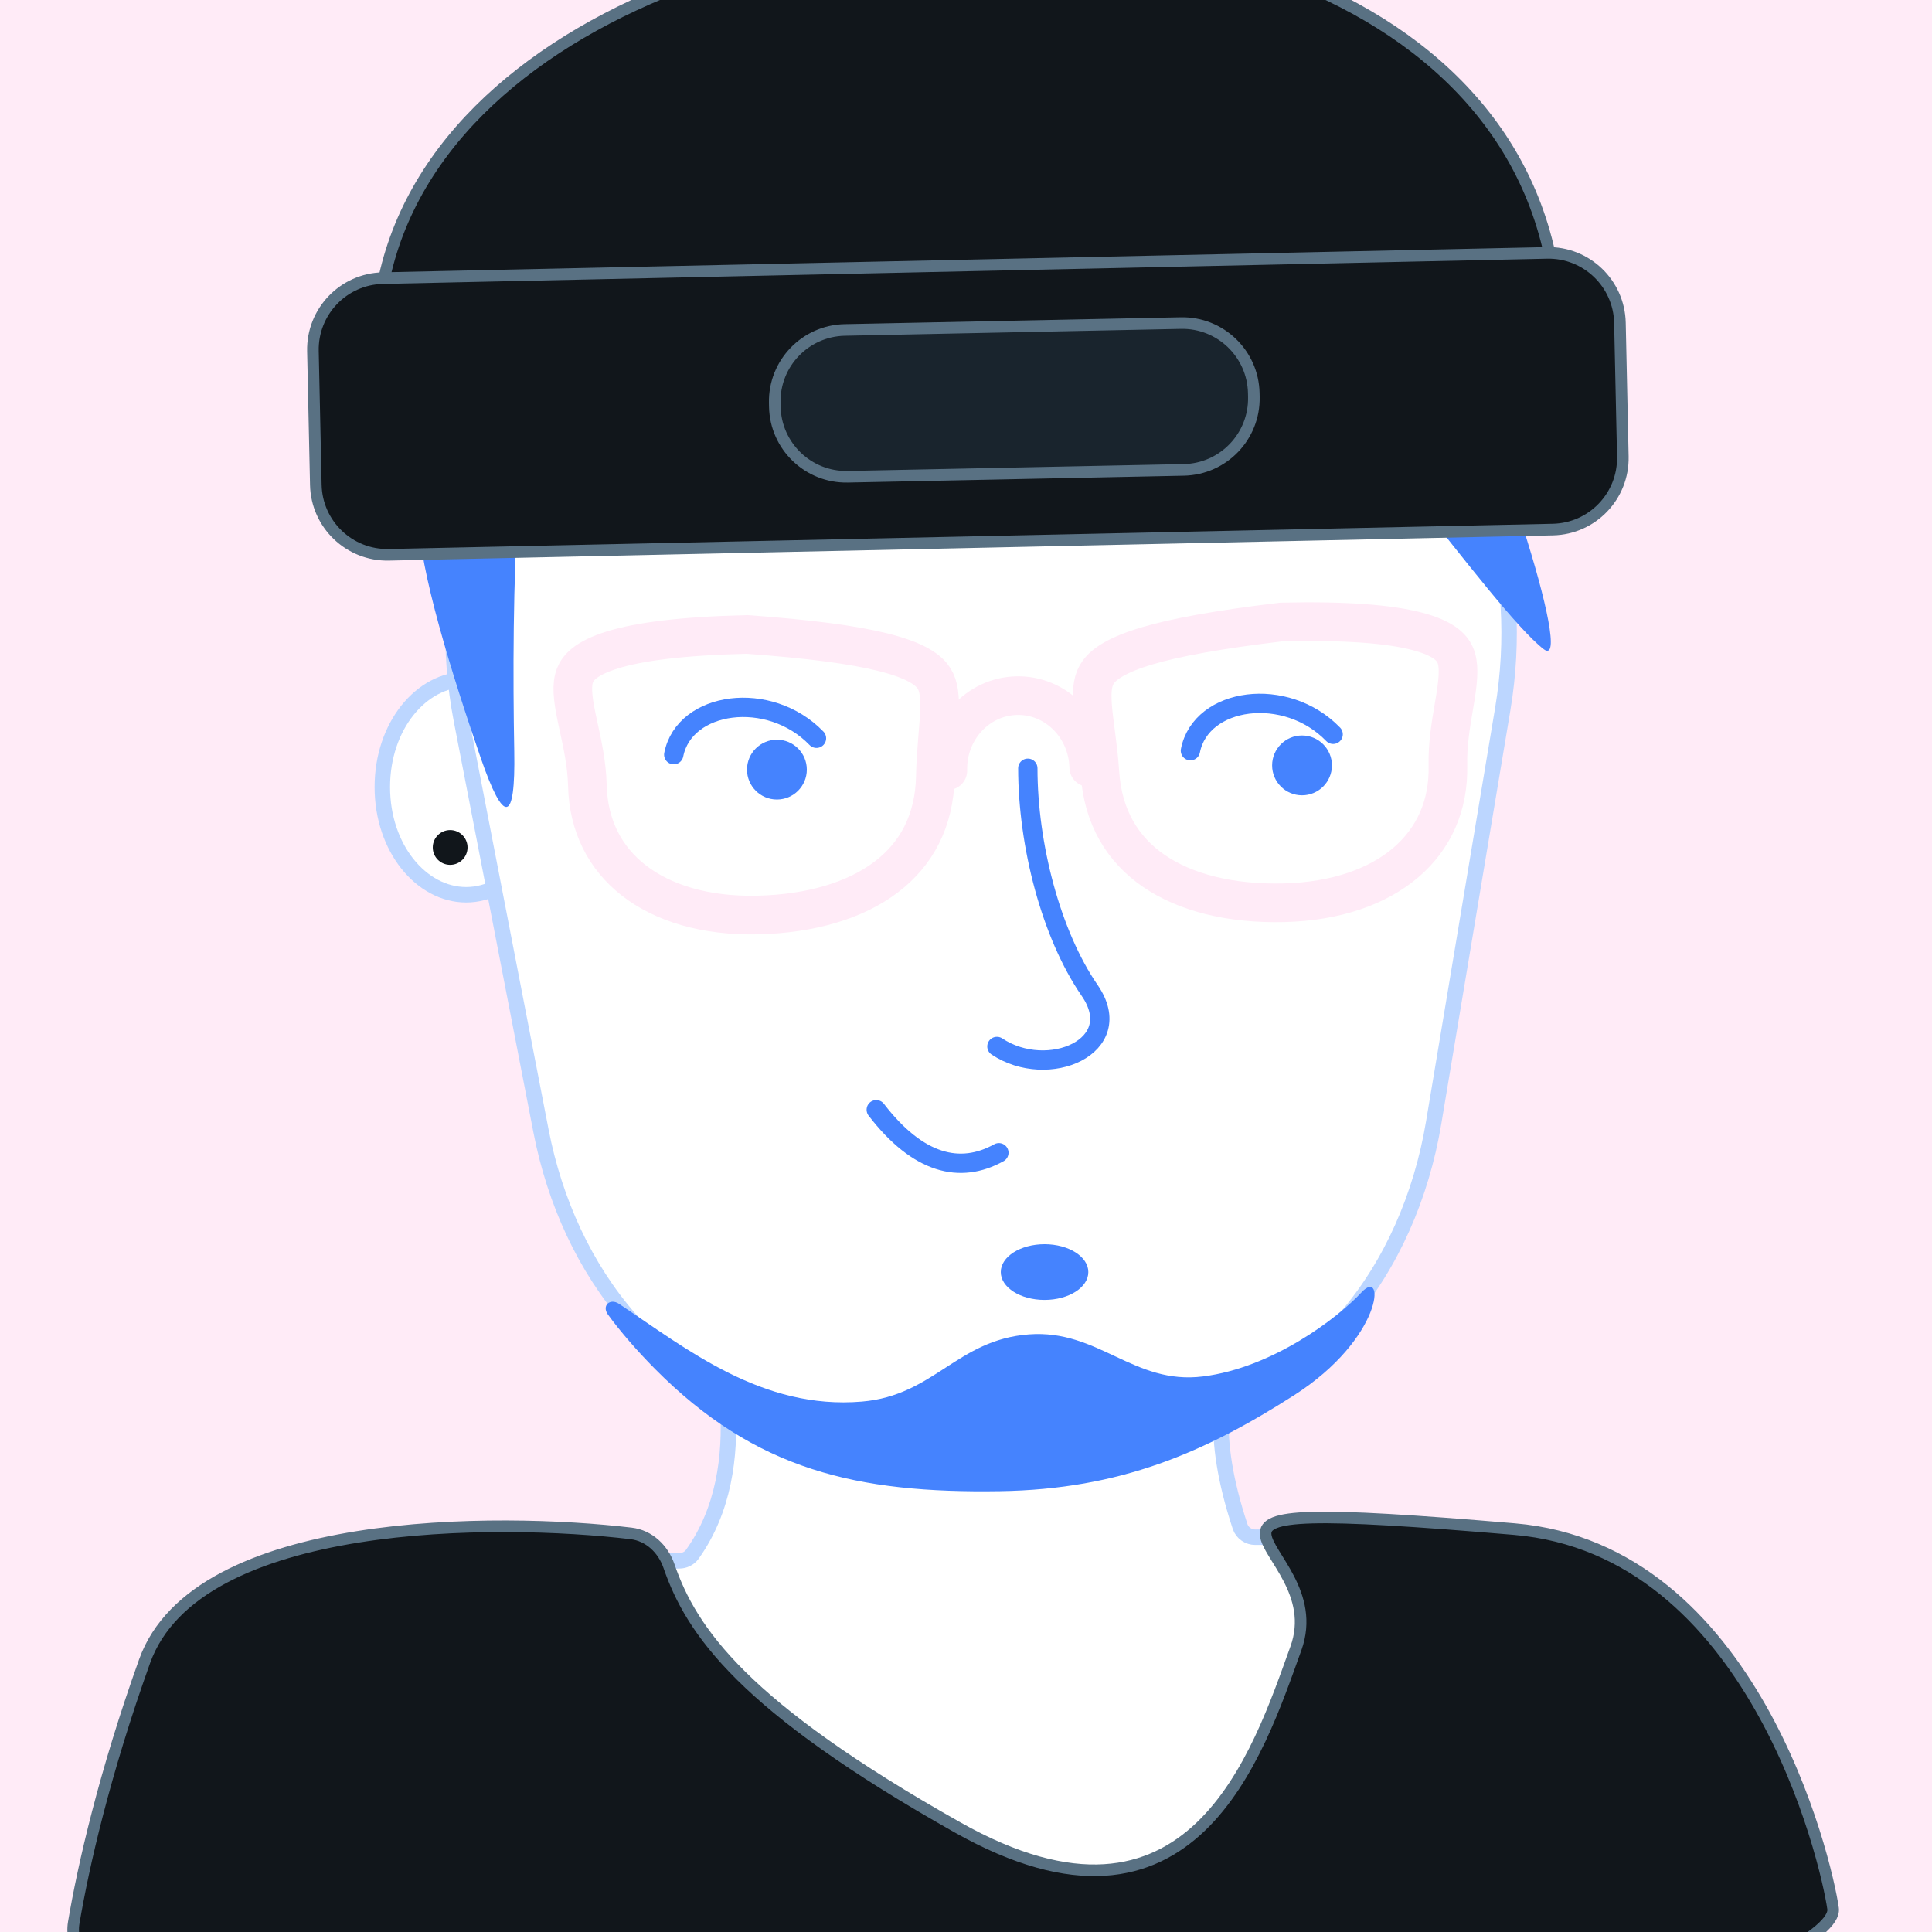
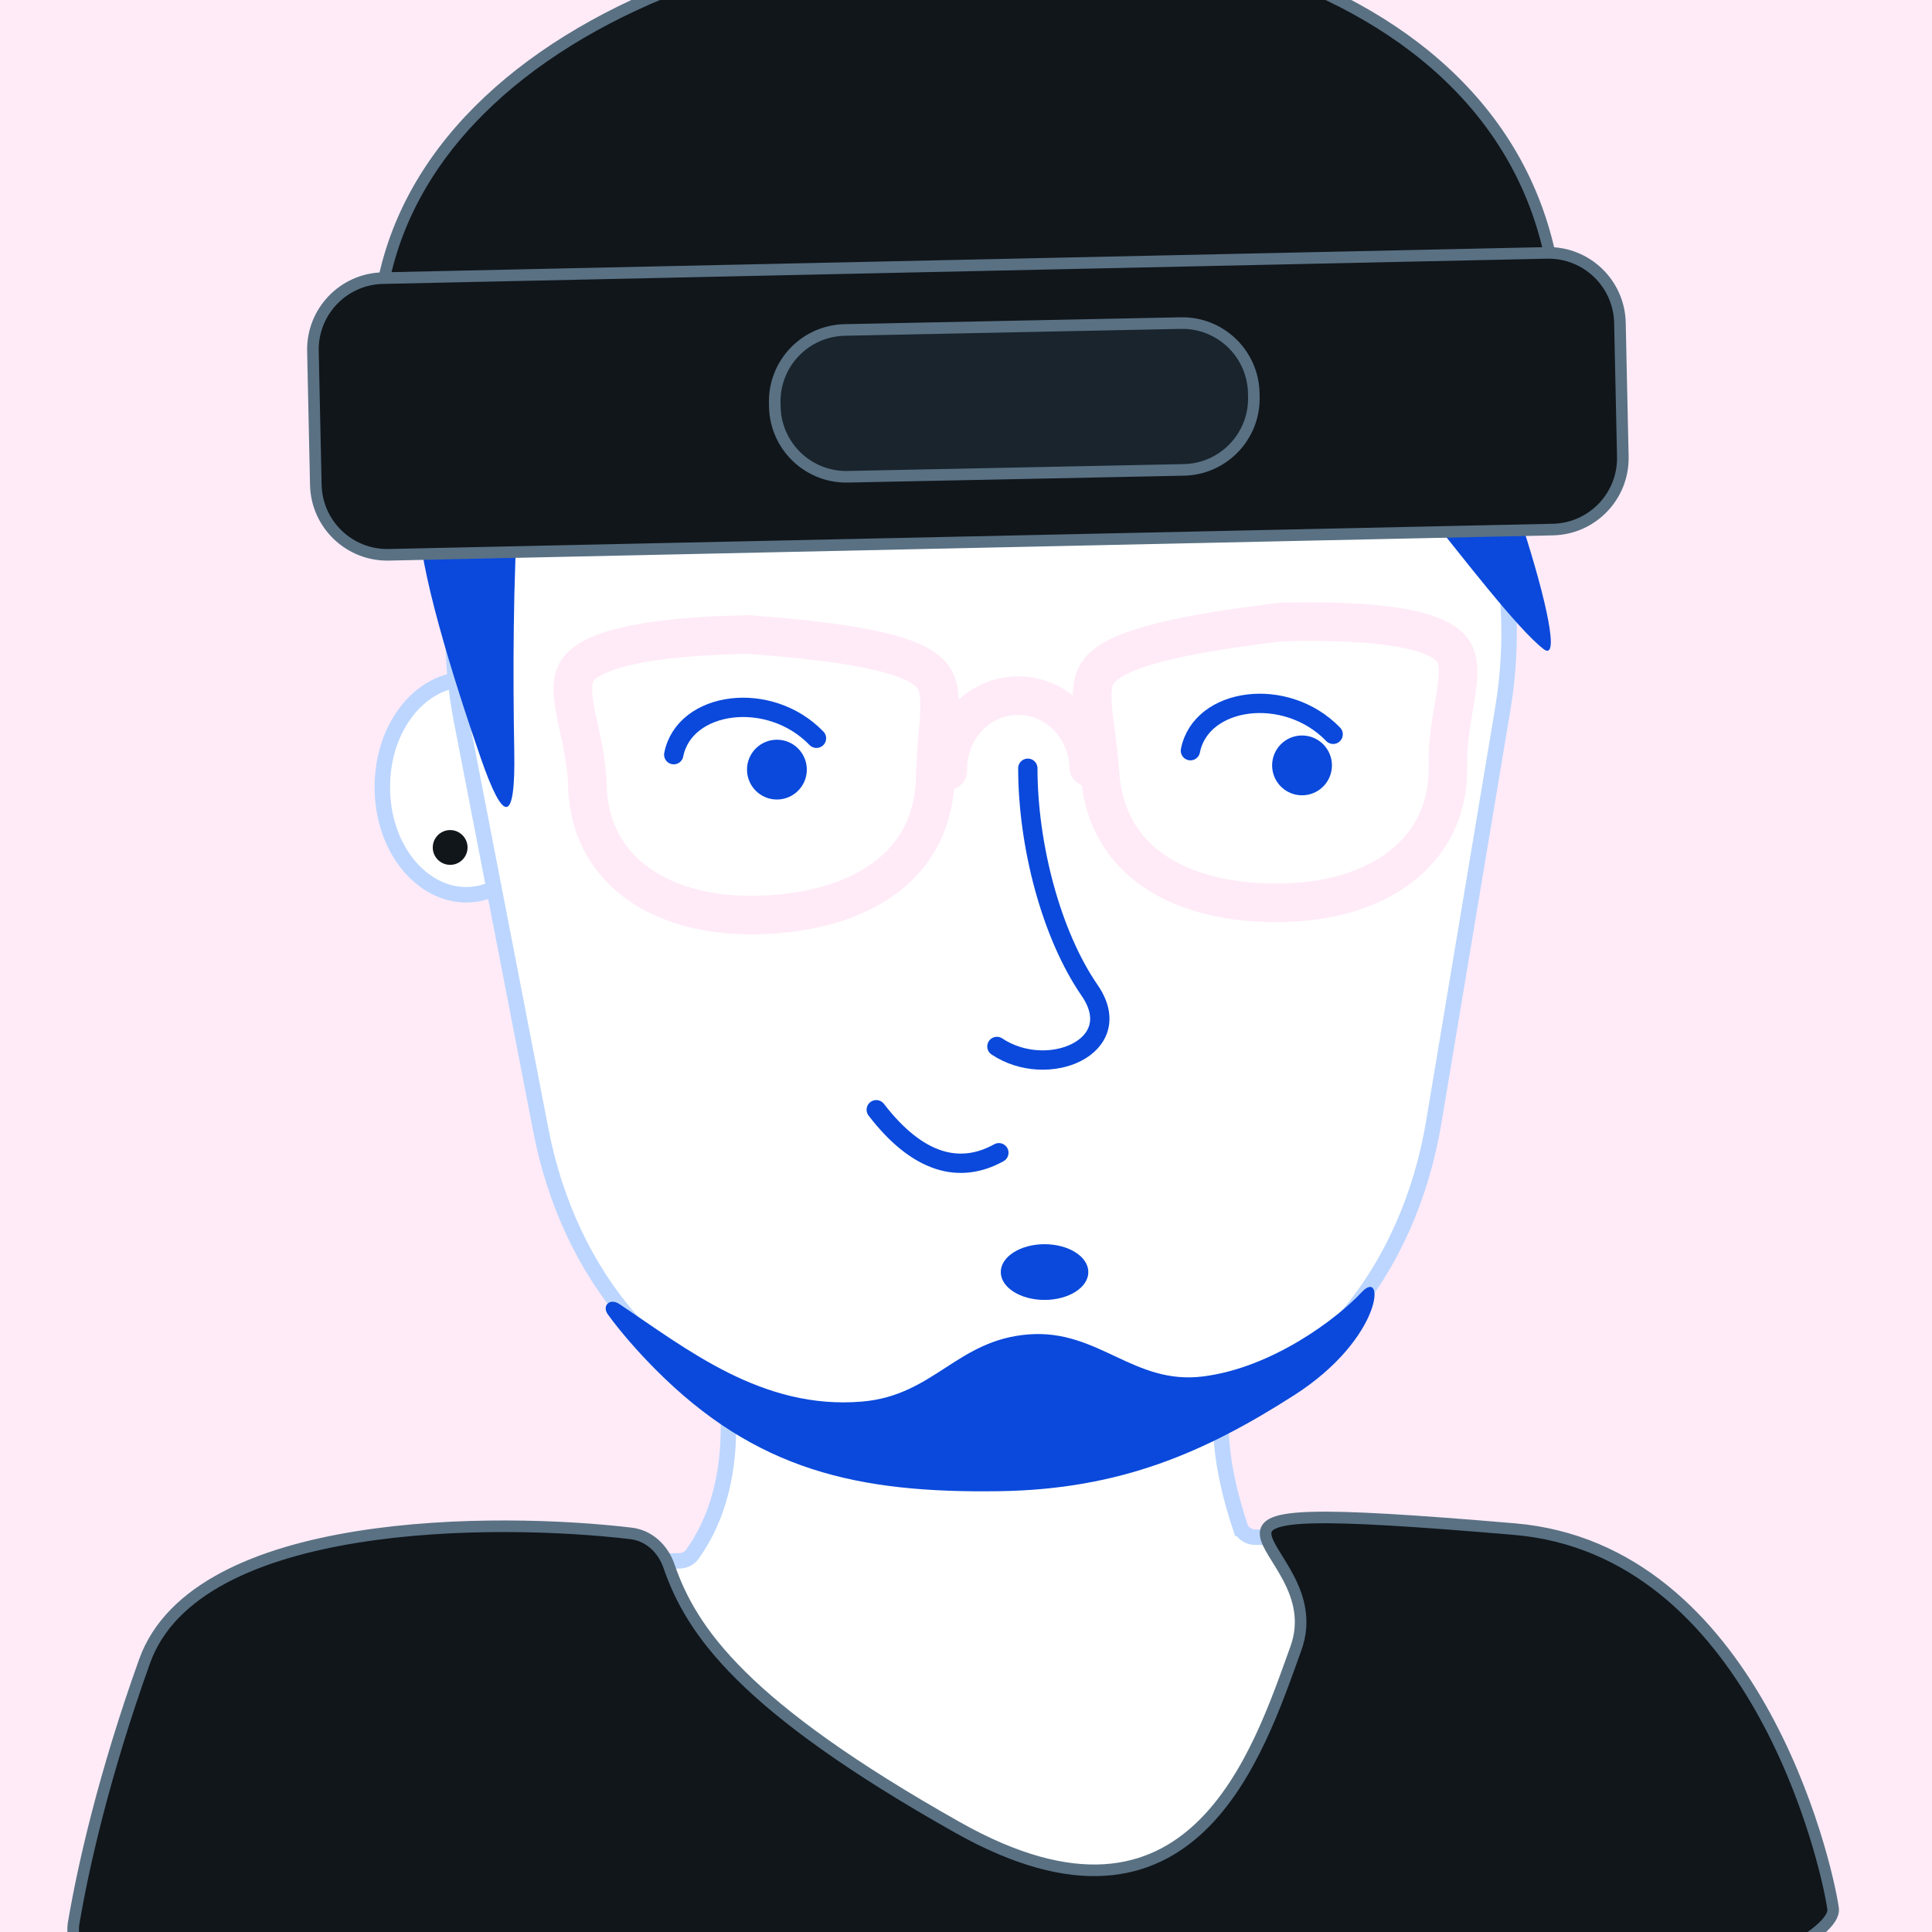
<svg xmlns="http://www.w3.org/2000/svg" width="500" height="500" viewBox="0 0 500 500" fill="none">
  <g clip-path="url(#clip0_664_1254)">
    <rect width="500" height="500" transform="matrix(1 0 0 -1 0 500)" fill="#FFEBF7" />
    <path d="M221.281 297.853H286.741C286.741 297.853 286.741 385.399 310.659 417.328C334.576 449.257 277.842 456.328 256.529 457.465C233.645 458.686 177.565 423.508 199.423 410.118C221.281 396.729 221.281 297.853 221.281 297.853Z" fill="white" />
-     <path d="M182.827 336.192L319.519 347.828C319.545 347.847 319.591 347.885 319.655 347.956C319.835 348.155 320.041 348.496 320.201 348.949C320.359 349.396 320.439 349.859 320.439 350.248C320.44 350.439 320.421 350.589 320.396 350.696C320.37 350.805 320.345 350.844 320.349 350.839C316.044 357.665 312.921 370.798 320.939 395.066C321.505 396.778 323.177 397.841 324.85 397.829C344.157 397.685 355.17 403.065 360.384 410.654C365.608 418.255 365.486 428.762 360.933 439.952C351.811 462.37 325.557 485.753 295.709 488.934C276.754 490.954 253.709 486.625 231.238 478.846C208.796 471.077 187.117 459.935 170.943 448.517C162.853 442.805 156.195 437.064 151.513 431.688C146.78 426.253 144.287 421.443 144.043 417.579C143.925 415.704 144.334 414.044 145.295 412.563C146.27 411.061 147.893 409.624 150.385 408.361C155.419 405.81 163.654 404.143 175.903 403.936C177.053 403.917 178.345 403.388 179.132 402.294C187.405 390.791 189.097 376.712 188.371 364.438C187.643 352.142 184.474 341.403 182.749 336.331C182.743 336.311 182.743 336.3 182.745 336.289C182.748 336.273 182.757 336.25 182.774 336.227C182.791 336.205 182.807 336.195 182.813 336.193L182.815 336.192L182.815 336.192L182.815 336.192L182.817 336.192C182.818 336.192 182.822 336.192 182.827 336.192ZM319.493 347.812C319.493 347.811 319.495 347.812 319.498 347.814C319.495 347.813 319.493 347.812 319.493 347.812Z" fill="white" stroke="#BCD6FF" stroke-width="4" />
+     <path d="M322.838 394.438L320.939 395.066C321.505 396.778 323.177 397.841 324.85 397.829C344.157 397.685 355.17 403.065 360.384 410.654C365.608 418.255 365.486 428.762 360.933 439.952C351.811 462.37 325.557 485.753 295.709 488.934C276.754 490.954 253.709 486.625 231.238 478.846C208.796 471.077 187.117 459.935 170.943 448.517C162.853 442.805 156.195 437.064 151.513 431.688C146.78 426.253 144.287 421.443 144.043 417.579C143.925 415.704 144.334 414.044 145.295 412.563C146.27 411.061 147.893 409.624 150.385 408.361C155.419 405.81 163.654 404.143 175.903 403.936C177.053 403.917 178.345 403.388 179.132 402.294C187.405 390.791 189.097 376.712 188.371 364.438C187.643 352.142 184.474 341.403 182.749 336.331C182.743 336.311 182.743 336.3 182.745 336.289C182.748 336.273 182.757 336.25 182.774 336.227C182.791 336.205 182.807 336.195 182.813 336.193L182.815 336.192L182.815 336.192L182.815 336.192L182.817 336.192C182.818 336.192 182.822 336.192 182.827 336.192L319.519 347.828C319.545 347.847 319.591 347.885 319.655 347.956C319.835 348.155 320.041 348.496 320.201 348.949C320.359 349.396 320.439 349.859 320.439 350.248C320.44 350.439 320.421 350.589 320.396 350.696C320.372 350.799 320.348 350.839 320.348 350.839L320.349 350.839C316.044 357.665 312.921 370.798 320.939 395.066L322.838 394.438ZM319.493 347.812C319.493 347.812 319.495 347.812 319.498 347.814C319.495 347.813 319.493 347.812 319.493 347.812Z" fill="white" stroke="#BCD6FF" stroke-width="4" />
    <path d="M37.421 429.923C50.899 392.317 128.95 392.742 163.331 396.846C167.991 397.402 171.602 400.861 173.132 405.298C178.943 422.147 192.243 441.62 247.831 472.946C308.602 507.192 325.602 453.665 335.378 426.598C345.596 398.304 285.421 386.686 391.921 395.73C453.728 400.978 472.571 481.179 474.395 493.906C476.22 506.632 381.352 541.176 322.971 533.904C264.591 526.631 208.035 510.269 151.479 510.269H30.234C23.291 510.269 17.93 504.403 19.087 497.558C21.553 482.976 26.98 459.058 37.421 429.923Z" fill="#11161B" stroke="#597183" stroke-width="3" />
-     <path d="M238.321 181.721C237.783 193.727 232.437 202.601 223.748 208.629C214.887 214.776 202.246 218.144 187.135 218.144C172.179 218.144 160.249 214.259 152.176 207.92C144.21 201.666 139.7 192.812 139.7 181.945C139.7 176.297 138.589 170.805 137.664 166.234C137.472 165.286 137.288 164.377 137.124 163.515C136.077 158.019 135.877 154.631 136.949 152.146C137.841 150.08 140.211 147.444 147.866 145.356C155.517 143.269 167.493 142.01 185.969 142C203.573 143.627 215.714 145.449 224.056 147.637C232.546 149.864 236.284 152.273 238.029 154.436C239.62 156.41 240.187 158.968 239.942 163.619C239.834 165.686 239.584 167.931 239.291 170.558C239.253 170.896 239.215 171.24 239.176 171.592C238.842 174.609 238.488 178.004 238.321 181.721Z" stroke="#FFEBF7" stroke-width="10" />
-     <path d="M283.701 181.721C284.239 193.727 289.585 202.601 298.274 208.629C307.135 214.776 319.776 218.144 334.887 218.144C349.843 218.144 361.773 214.259 369.846 207.92C377.812 201.666 382.322 192.812 382.322 181.945C382.322 176.297 383.433 170.805 384.358 166.234C384.55 165.286 384.734 164.377 384.898 163.515C385.945 158.019 386.146 154.631 385.073 152.146C384.181 150.08 381.812 147.444 374.156 145.356C366.506 143.269 354.529 142.01 336.053 142C318.449 143.627 306.308 145.449 297.967 147.637C289.476 149.864 285.738 152.273 283.994 154.436C282.402 156.41 281.835 158.968 282.08 163.619C282.189 165.686 282.439 167.931 282.731 170.558C282.769 170.896 282.807 171.24 282.846 171.592C283.18 174.609 283.534 178.004 283.701 181.721Z" stroke="#FFEBF7" stroke-width="10" />
+     <path d="M238.321 181.721C237.783 193.727 232.437 202.601 223.748 208.629C214.887 214.776 202.246 218.144 187.135 218.144C172.179 218.144 160.249 214.259 152.176 207.92C144.21 201.666 139.7 192.812 139.7 181.945C139.7 176.297 138.589 170.805 137.664 166.234C137.472 165.286 137.288 164.377 137.124 163.515C136.077 158.019 135.877 154.631 136.949 152.146C137.841 150.08 140.211 147.444 147.866 145.356C155.517 143.269 167.493 142.01 185.969 142C203.573 143.627 215.714 145.449 224.056 147.637C232.546 149.864 236.284 152.273 238.029 154.436C239.62 156.41 240.187 158.968 239.942 163.619C239.834 165.686 239.584 167.931 239.291 170.557C239.254 170.895 239.215 171.24 239.176 171.592C238.842 174.609 238.488 178.004 238.321 181.721Z" stroke="#FFEBF7" stroke-width="10" />
+     <path d="M283.701 181.721C284.239 193.727 289.585 202.601 298.274 208.629C307.135 214.776 319.776 218.144 334.887 218.144C349.843 218.144 361.773 214.259 369.846 207.92C377.812 201.666 382.322 192.812 382.322 181.945C382.322 176.297 383.433 170.805 384.358 166.234C384.55 165.286 384.734 164.377 384.898 163.515C385.945 158.019 386.146 154.631 385.073 152.146C384.181 150.08 381.812 147.444 374.156 145.356C366.506 143.269 354.529 142.01 336.053 142C318.449 143.627 306.308 145.449 297.967 147.637C289.476 149.864 285.738 152.273 283.994 154.436C282.402 156.41 281.835 158.968 282.08 163.619C282.189 165.686 282.439 167.931 282.731 170.557C282.769 170.895 282.807 171.24 282.846 171.592C283.18 174.609 283.534 178.004 283.701 181.721Z" stroke="#FFEBF7" stroke-width="10" />
    <path d="M241.444 180.2C241.444 169.269 250.304 160.409 261.235 160.409C272.165 160.409 281.026 169.269 281.026 180.2" stroke="#FFEBF7" stroke-width="10" stroke-linecap="round" />
    <path d="M142.325 203.694C142.325 219.543 132.207 231.563 120.636 231.563C109.065 231.563 98.947 219.543 98.947 203.694C98.947 187.846 109.065 175.825 120.636 175.825C132.207 175.825 142.325 187.846 142.325 203.694Z" fill="white" stroke="#BCD6FF" stroke-width="4" />
-     <path d="M235.28 46.052H272.526C345.46 46.052 400.93 111.555 388.914 183.493L371.032 290.546C364.688 328.531 340.048 361.178 302.547 367.029C288.926 369.154 273.326 370.607 256.135 370.607C238.137 370.607 221.884 369.014 207.819 366.725C171.405 360.799 147.133 329.45 140.013 292.705L119.435 186.498C105.325 113.678 161.106 46.052 235.28 46.052Z" fill="white" stroke="#BCD6FF" stroke-width="4" />
-     <circle cx="201.065" cy="199.176" r="7.74" fill="#4583FE" />
-     <path d="M211.303 191.068C199.053 178.398 177.097 181.48 174.365 195.307" stroke="#4583FE" stroke-width="5" stroke-linecap="round" />
-     <circle cx="336.964" cy="198.084" r="7.74" fill="#4583FE" />
-     <path d="M345.017 190.038C332.768 177.368 310.811 180.45 308.08 194.277" stroke="#4583FE" stroke-width="5" stroke-linecap="round" />
-     <path d="M242.067 200.976C241.84 212.519 237.107 221.091 229.333 226.987C221.403 233.002 209.951 236.48 196.12 236.803C182.452 237.121 171.499 233.68 164.011 227.844C156.617 222.08 152.257 213.73 152.013 203.29C151.887 197.872 150.741 192.626 149.787 188.26C149.589 187.355 149.399 186.488 149.229 185.664C148.141 180.413 147.883 177.17 148.81 174.777C149.56 172.842 151.592 170.335 158.483 168.203C165.406 166.061 176.339 164.599 193.326 164.191C209.554 165.374 220.731 166.857 228.413 168.764C236.229 170.704 239.623 172.899 241.215 174.858C242.69 176.674 243.278 179.095 243.156 183.577C243.102 185.562 242.922 187.72 242.711 190.246C242.684 190.571 242.656 190.903 242.629 191.24C242.388 194.142 242.138 197.406 242.067 200.976Z" stroke="#FFEBF7" stroke-width="10" />
+     <path d="M119.435 186.498C105.325 113.678 161.106 46.052 235.28 46.052H272.526C345.46 46.052 400.93 111.555 388.914 183.493L371.033 290.546C364.688 328.531 340.048 361.178 302.547 367.029C288.926 369.154 273.326 370.607 256.135 370.607C238.137 370.607 221.883 369.014 207.819 366.725C171.405 360.799 147.133 329.45 140.013 292.705L119.435 186.498Z" fill="white" stroke="#BCD6FF" stroke-width="4" />
+     <circle cx="201.065" cy="199.176" r="7.74" fill="#0A49DB" />
+     <path d="M211.303 191.068C199.053 178.398 177.097 181.48 174.365 195.307" stroke="#0A49DB" stroke-width="5" stroke-linecap="round" />
+     <circle cx="336.964" cy="198.084" r="7.74" fill="#0A49DB" />
+     <path d="M345.017 190.038C332.768 177.368 310.811 180.45 308.08 194.277" stroke="#0A49DB" stroke-width="5" stroke-linecap="round" />
+     <path d="M242.067 200.976C241.84 212.519 237.107 221.091 229.333 226.987C221.403 233.002 209.951 236.48 196.12 236.803C182.452 237.121 171.499 233.68 164.011 227.844C156.617 222.08 152.257 213.73 152.013 203.29C151.887 197.872 150.741 192.626 149.787 188.26C149.589 187.355 149.399 186.488 149.229 185.664C148.141 180.413 147.883 177.17 148.81 174.777C149.56 172.842 151.592 170.335 158.483 168.203C165.406 166.061 176.339 164.599 193.326 164.191C209.554 165.374 220.732 166.857 228.413 168.764C236.229 170.704 239.623 172.899 241.215 174.858C242.69 176.674 243.278 179.095 243.156 183.577C243.102 185.562 242.922 187.72 242.711 190.246C242.684 190.571 242.656 190.903 242.629 191.24C242.388 194.142 242.138 197.406 242.067 200.976Z" stroke="#FFEBF7" stroke-width="10" />
    <path d="M284.654 199.983C285.42 211.504 290.547 219.846 298.587 225.373C306.788 231.012 318.391 233.953 332.221 233.631C345.889 233.312 356.67 229.364 363.878 223.185C370.995 217.083 374.962 208.54 374.719 198.099C374.592 192.681 375.493 187.388 376.243 182.982C376.398 182.069 376.547 181.193 376.679 180.363C377.521 175.067 377.628 171.816 376.59 169.469C375.751 167.57 373.604 165.16 366.622 163.352C359.606 161.535 348.617 160.583 331.629 160.968C315.474 162.905 304.378 164.907 296.793 167.17C289.077 169.473 285.788 171.823 284.289 173.855C282.901 175.737 282.426 178.182 282.757 182.654C282.903 184.634 283.183 186.782 283.511 189.295C283.554 189.619 283.597 189.949 283.64 190.285C284.015 193.172 284.418 196.421 284.654 199.983Z" stroke="#FFEBF7" stroke-width="10" />
    <path d="M245.303 199.44C245.058 188.955 253.022 180.265 263.09 180.03C273.159 179.796 281.519 188.105 281.763 198.59" stroke="#FFEBF7" stroke-width="10" stroke-linecap="round" />
-     <path d="M280.434 112.031C262.681 97.726 233.991 82.16 198.972 82.16C132.589 82.16 173.726 77.337 144.385 88.34C133.054 92.588 132.395 156.365 133.09 194.464C133.428 213.01 130.468 213.67 124.407 196.14C117.118 175.059 108.336 146.912 108.336 133.657C108.336 -6.177 278.17 61.706 365.284 78.23C368.032 78.751 370.45 80.21 371.904 82.6C386.014 105.793 407.857 174.428 399.5 168C386.111 157.7 343.166 94.519 343.166 106.879C343.166 108.484 342.964 109.664 342.625 110.58C339.79 118.25 326.833 121.237 322.122 114.553C316.636 106.768 314.986 99.669 299.908 99.669C290.744 99.669 290.34 102.28 292.564 106.583C297.234 115.615 288.351 118.411 280.434 112.031Z" fill="#4583FE" />
-     <path d="M223.063 362.73C197.214 364.9 177.759 349.122 160.216 337.441C157.857 335.871 155.671 337.908 157.335 340.202C160.541 344.622 164.987 349.714 169.53 354.295C195.568 380.549 221.917 386.484 258.78 385.915C289.984 385.433 311.821 375.862 334.901 361.096C357.982 346.33 358.585 327.757 352.357 334.462C346.129 341.167 329.327 353.966 311.332 356.224C293.379 358.477 284.313 343.993 266.296 345.337C247.646 346.727 241.757 361.161 223.063 362.73Z" fill="#4583FE" />
-     <path d="M226.774 287.199C237.6 301.275 248.476 303.902 258.507 298.327" stroke="#4583FE" stroke-width="5" stroke-linecap="round" />
-     <ellipse cx="270.329" cy="329.209" rx="11.329" ry="7.21" fill="#4583FE" />
-     <path d="M266 198.823C266 218.654 272 241.823 282 256.323C292 270.823 271.196 279.621 258 270.823" stroke="#4583FE" stroke-width="5" stroke-linecap="round" stroke-linejoin="round" />
+     <path d="M280.434 112.031C262.681 97.726 233.991 82.16 198.972 82.16C132.589 82.16 173.726 77.337 144.385 88.34C133.054 92.588 132.395 156.365 133.09 194.464C133.428 213.01 130.468 213.67 124.407 196.14C117.118 175.059 108.336 146.912 108.336 133.657C108.336 -6.177 278.17 61.706 365.284 78.23C368.032 78.751 370.45 80.21 371.904 82.6C386.014 105.793 407.857 174.428 399.5 168C386.111 157.7 343.166 94.519 343.166 106.879C343.166 108.484 342.964 109.664 342.625 110.58C339.79 118.25 326.833 121.237 322.122 114.553C316.636 106.768 314.986 99.669 299.908 99.669C290.744 99.669 290.34 102.28 292.564 106.583C297.234 115.615 288.351 118.411 280.434 112.031Z" fill="#0A49DB" />
+     <path d="M223.063 362.73C197.214 364.9 177.759 349.122 160.216 337.441C157.857 335.871 155.671 337.908 157.335 340.202C160.541 344.622 164.987 349.714 169.53 354.295C195.568 380.549 221.917 386.484 258.78 385.915C289.984 385.433 311.821 375.862 334.901 361.096C357.982 346.33 358.585 327.757 352.357 334.462C346.129 341.167 329.327 353.966 311.332 356.224C293.379 358.477 284.313 343.993 266.296 345.337C247.646 346.727 241.757 361.161 223.063 362.73Z" fill="#0A49DB" />
+     <path d="M226.774 287.199C237.6 301.275 248.476 303.902 258.507 298.327" stroke="#0A49DB" stroke-width="5" stroke-linecap="round" />
+     <ellipse cx="270.329" cy="329.209" rx="11.329" ry="7.21" fill="#0A49DB" />
+     <path d="M266 198.823C266 218.654 272 241.823 282 256.323C292 270.823 271.196 279.621 258 270.823" stroke="#0A49DB" stroke-width="5" stroke-linecap="round" stroke-linejoin="round" />
    <circle cx="116.5" cy="219.323" r="4.5" fill="#11161B" />
    <path d="M106.729 131.731C29.684 -52.254 465.37 -84.546 395.781 131.68C388.415 113.538 209.256 102.632 180.169 109.066C143.91 117.086 119.878 155.88 106.729 131.731Z" fill="#11161B" stroke="#597183" stroke-width="3" />
    <rect x="80.585" y="72.379" width="338.33" height="71.62" rx="18.5" transform="rotate(-1.24178 80.5847 72.3795)" fill="#11161B" stroke="#597183" stroke-width="3" />
    <rect x="200.124" y="85.774" width="124" height="38" rx="18.5" transform="rotate(-1.17266 200.124 85.7744)" fill="#19242D" stroke="#597183" stroke-width="3" />
  </g>
  <defs>
    <clipPath id="clip0_664_1254">
      <rect width="500" height="500" fill="white" transform="matrix(1 0 0 -1 0 500)" />
    </clipPath>
  </defs>
</svg>
